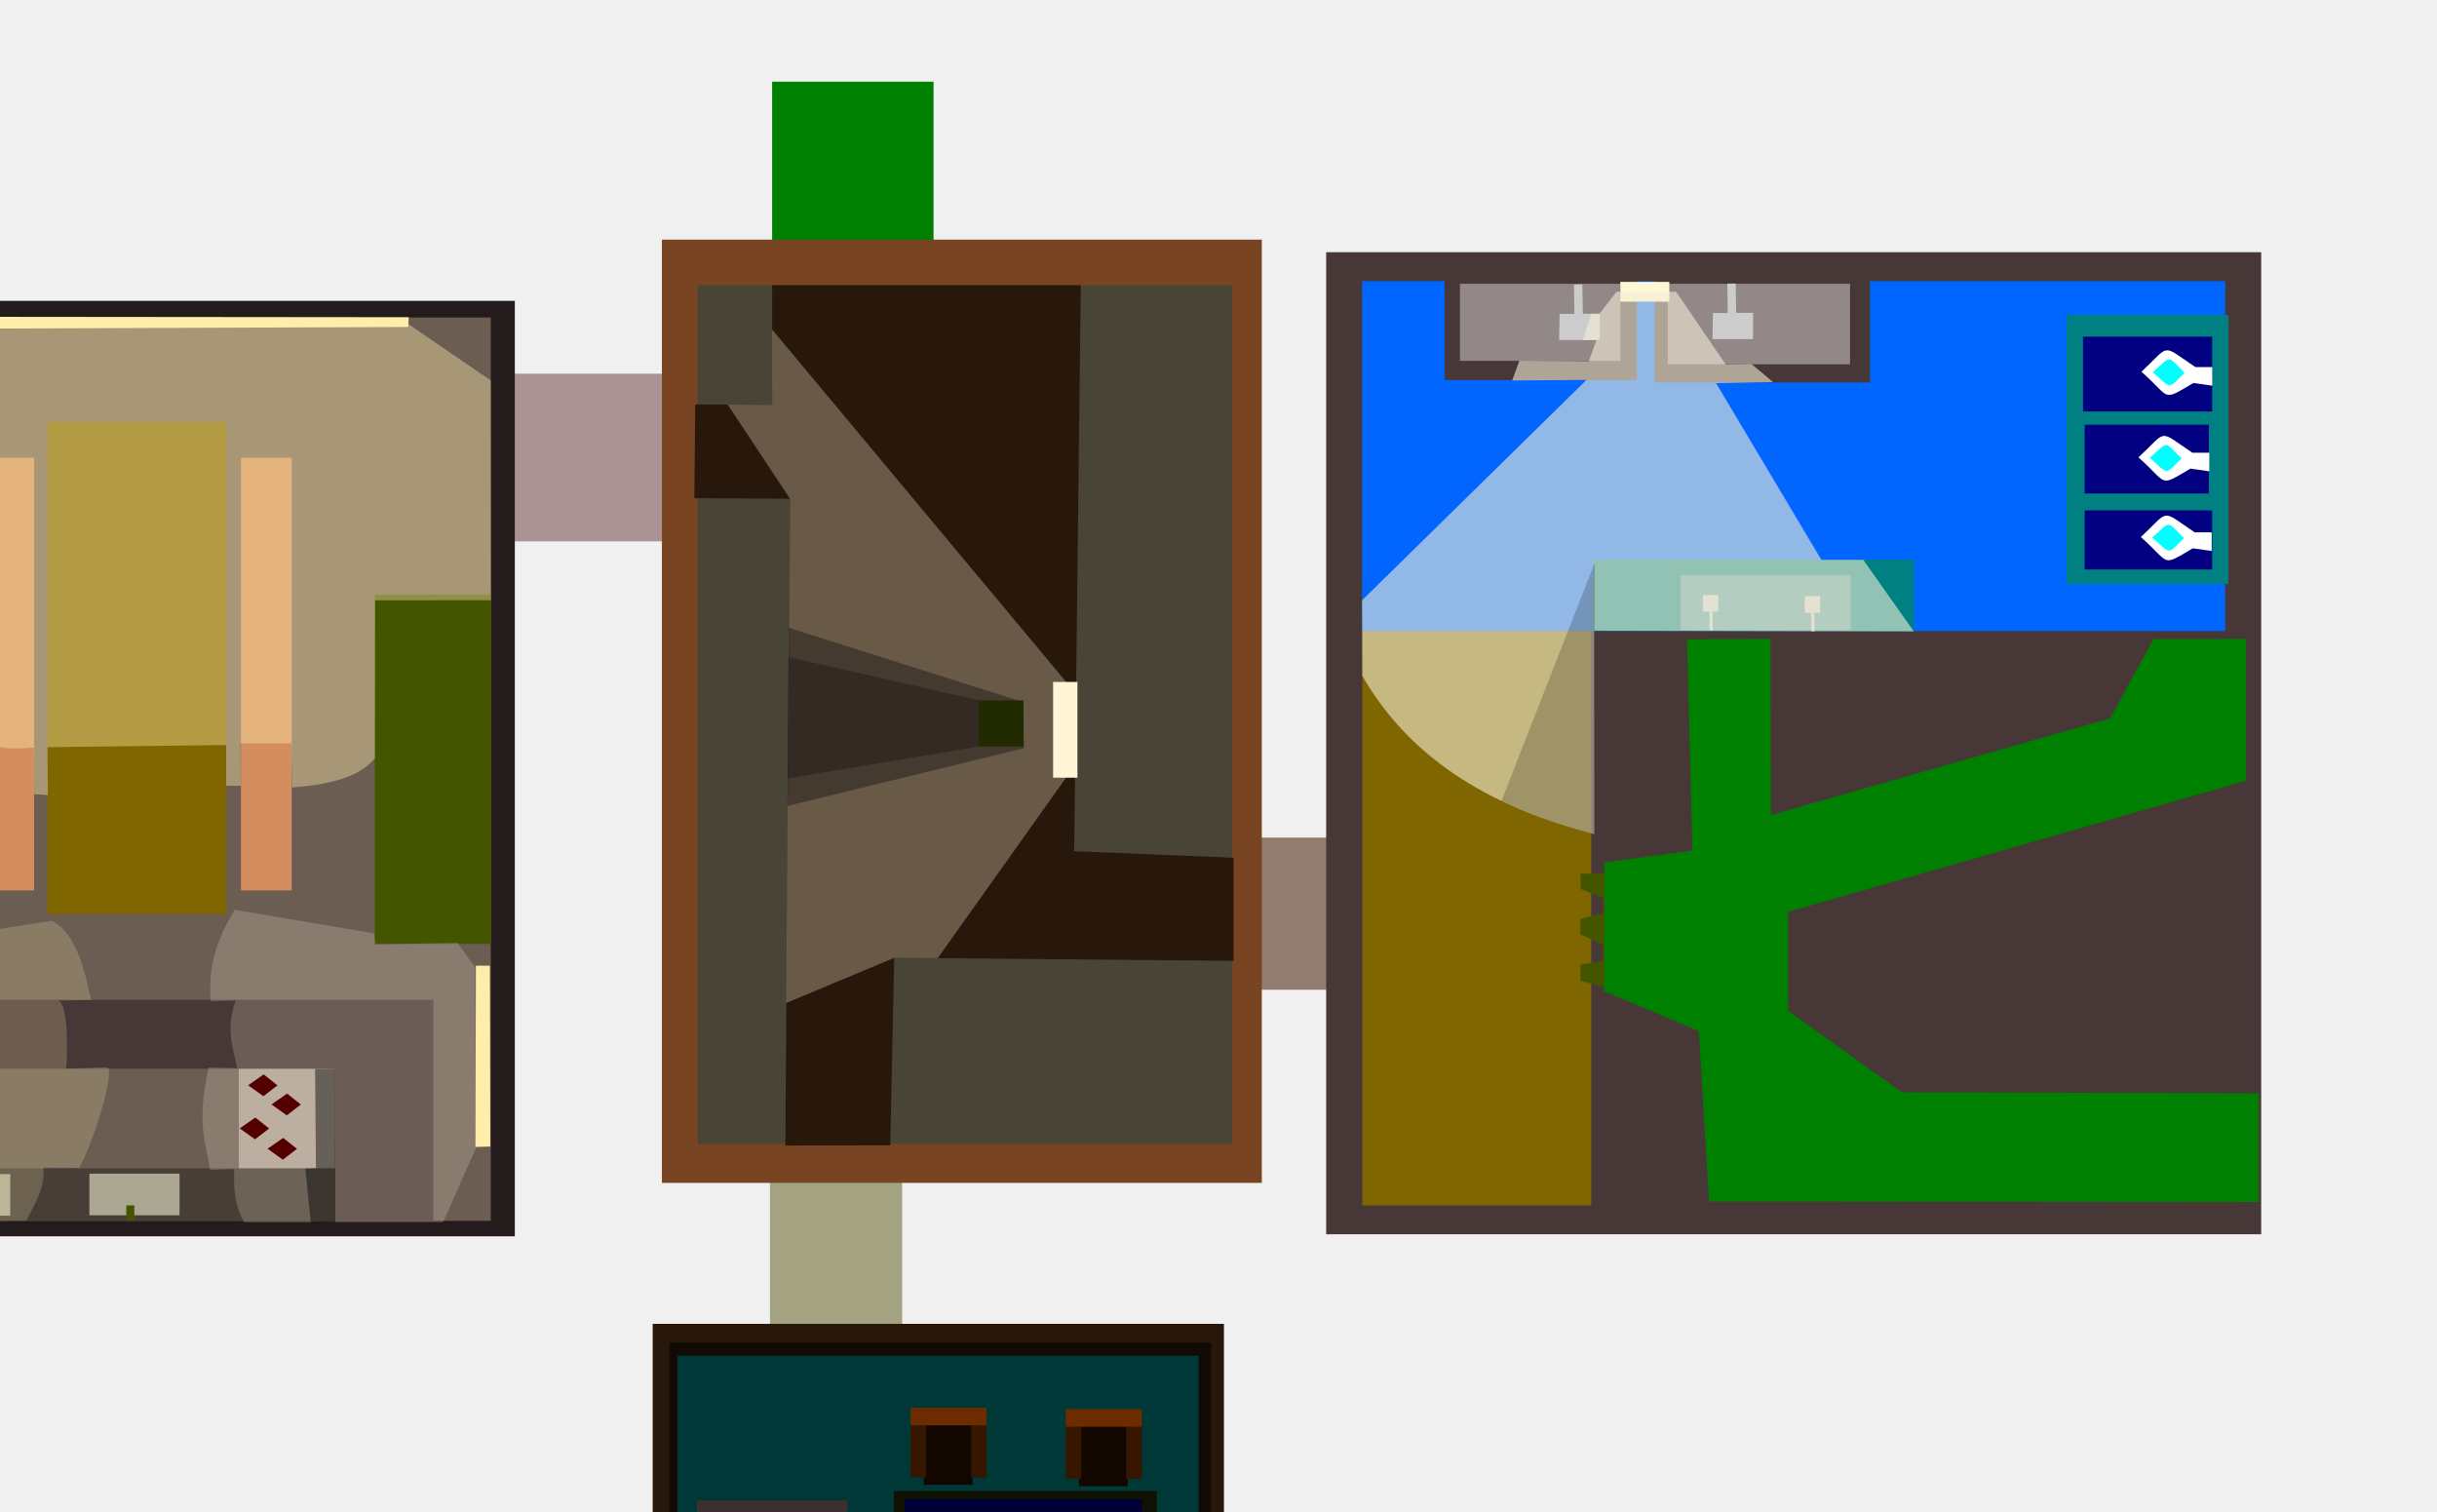
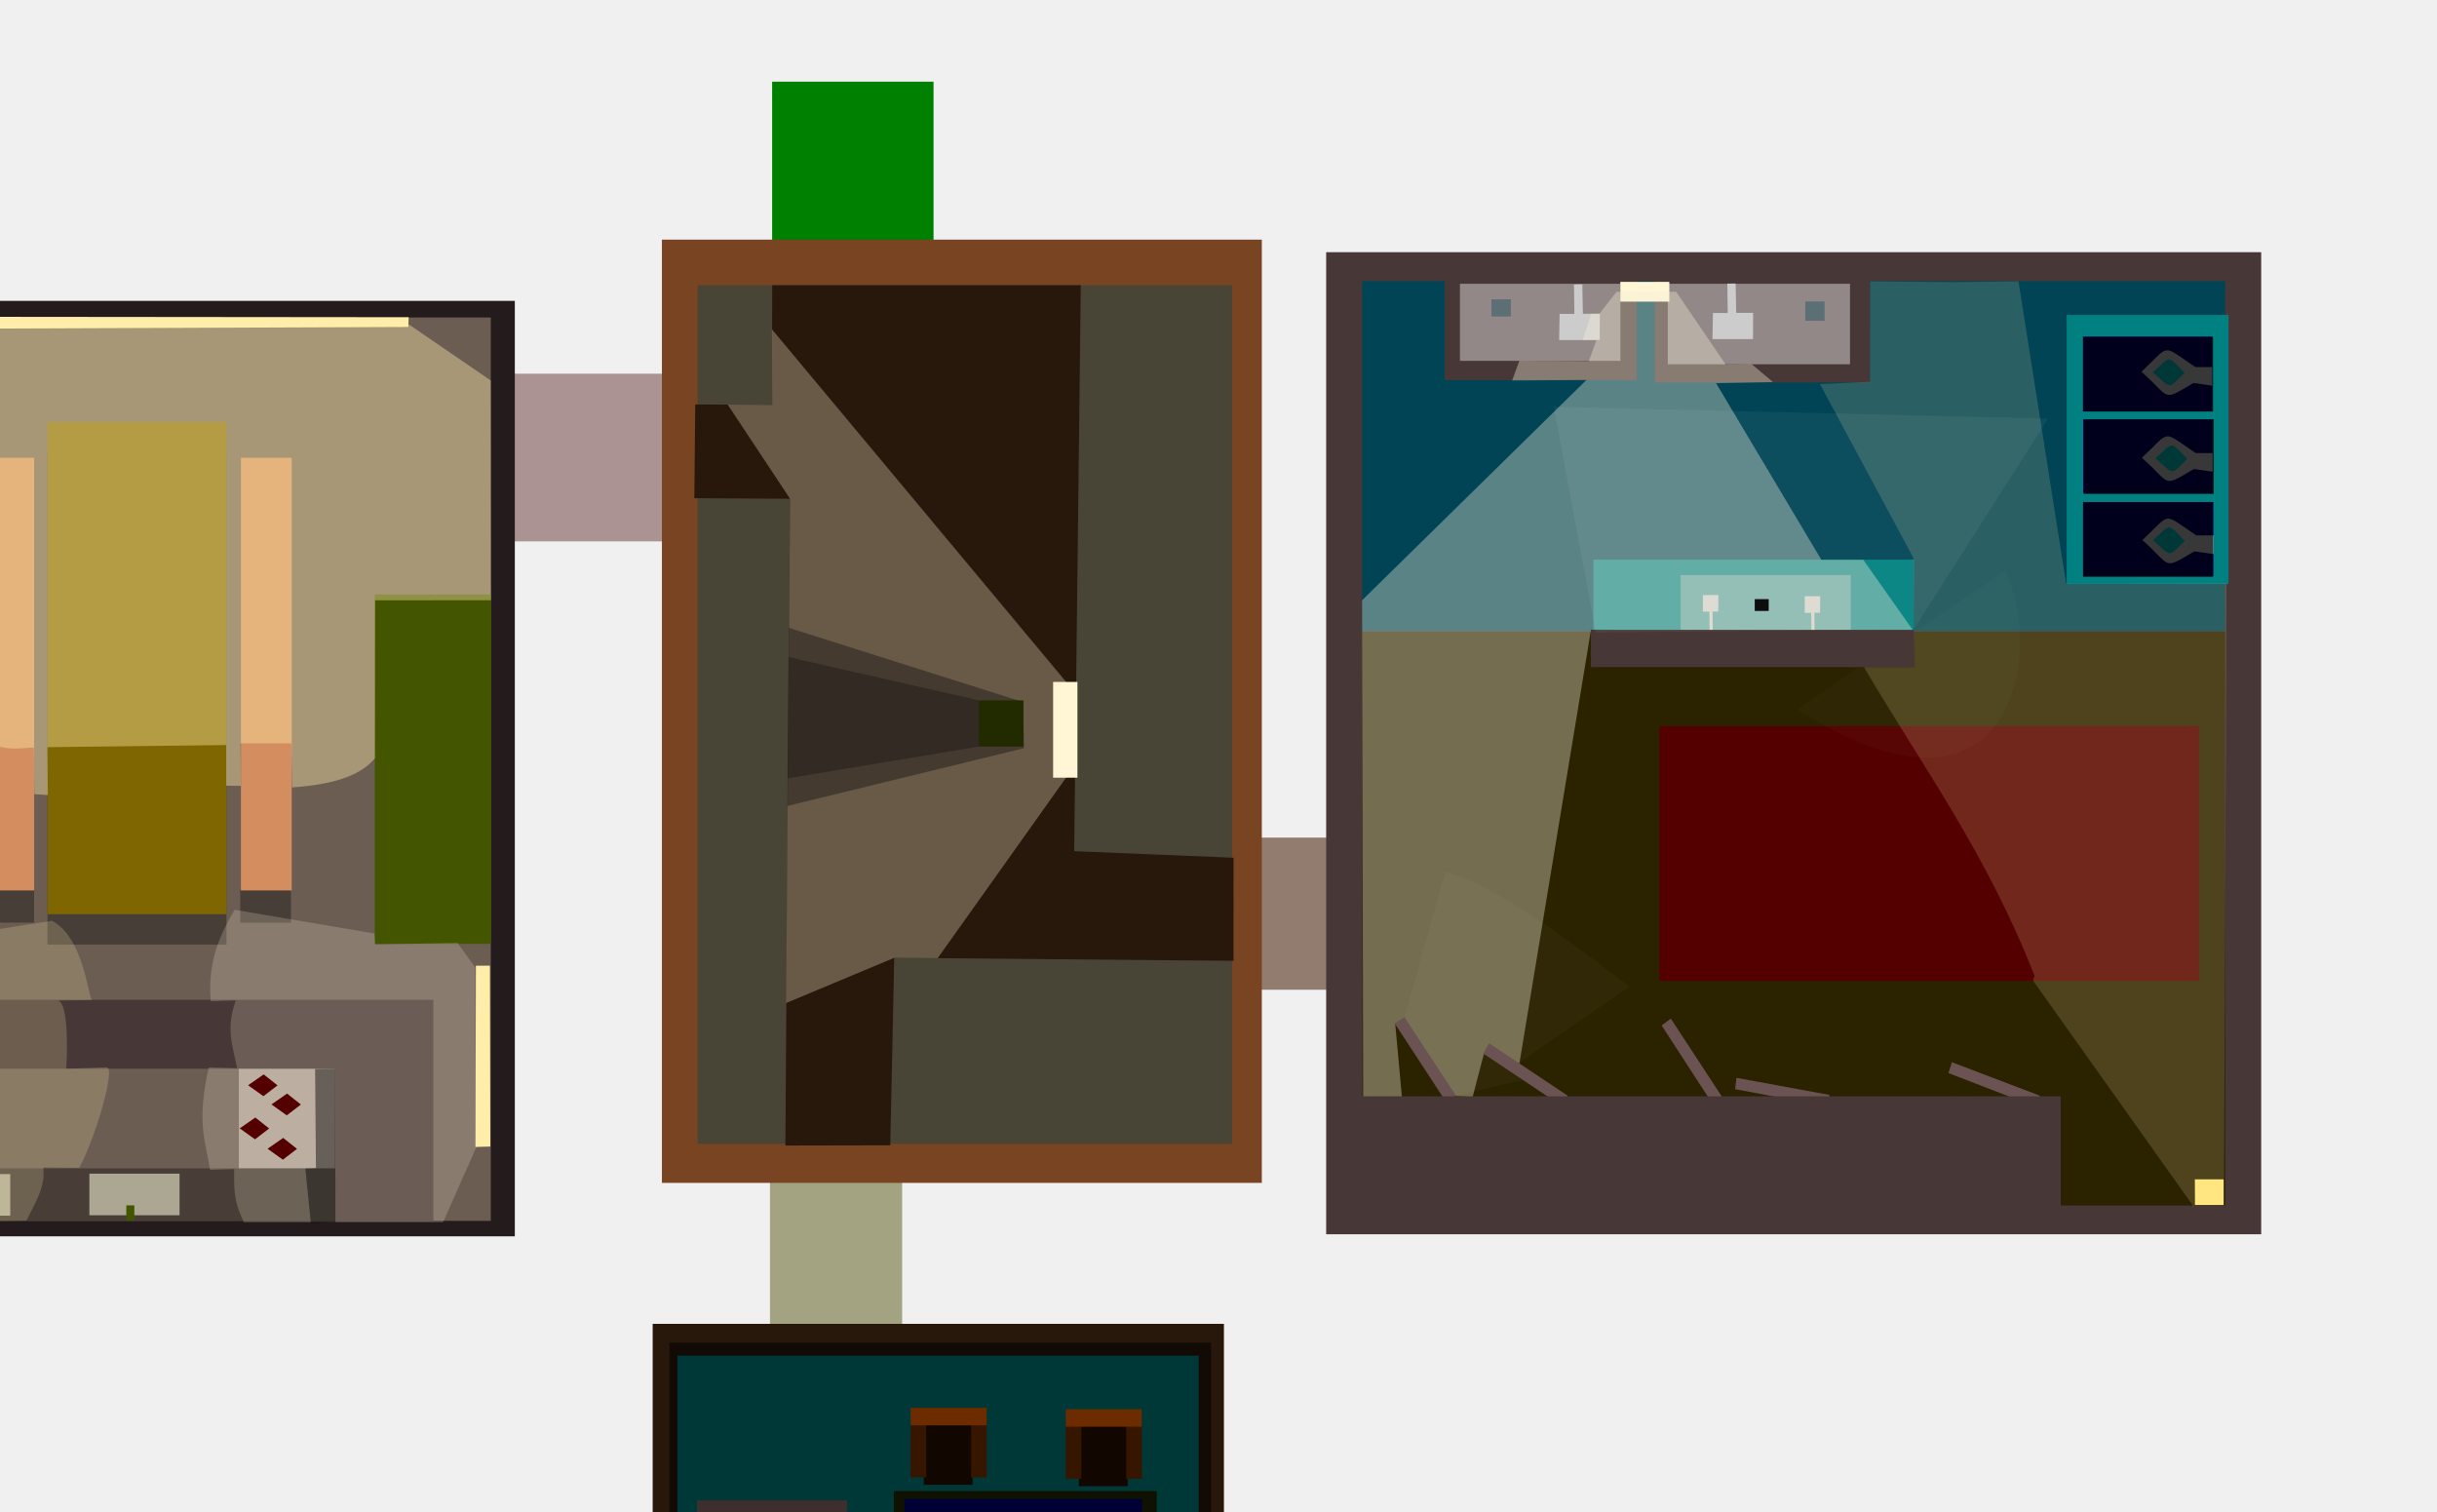
<svg xmlns="http://www.w3.org/2000/svg" id="svg2985" version="1.1" width="100%" height="100%">
  <defs id="defs3038">
    <linearGradient id="linearGradient3061">
      <stop style="stop-color:#483737;stop-opacity:1;" offset="0" id="stop3063" />
      <stop style="stop-color:#ffffff;stop-opacity:1;" offset="1" id="stop3065" />
    </linearGradient>
  </defs>
-   <path id="control room-entry" d="M 253.338,450.611 296.826,450.611 296.826,384.879 253.338,384.879 253.338,450.611" style="fill:#a3a281;stroke:none" />
-   <path style="fill:#28170b;fill-opacity:1;fill-rule:nonzero;stroke:none" d="M 214.748,435.555 402.701,435.555 402.701,522.509 214.748,522.509 214.748,435.555" id="control room-walls" />
-   <path style="fill:#ac9393;stroke:none" d="M 157.81,178.119 220.081,178.119 220.081,122.95 157.81,122.95 157.81,178.119" id="dinner room-entry" />
-   <path style="fill:#241c1c;fill-opacity:1;fill-rule:nonzero;stroke:none" d="M -57.844,98.987 169.39,98.987 169.39,406.755 -57.844,406.755 -57.844,98.987" id="dinner room-walls" />
-   <path id="hyggym-entry" d="M 408.148,325.626 445.787,325.626 445.787,275.58 408.148,275.58 408.148,325.626" style="fill:#917c6f;stroke:none" />
-   <path id="control room" d="M 222.877,515.714 394.415,515.714 394.415,446.01 222.877,446.01 222.877,515.714" style="fill:#008080;stroke:none" />
-   <path id="rect3006" d="M 258.812,222.414 408.008,222.414 408.008,85.004 258.812,85.004 258.812,222.414" style="fill:#57a32c;stroke:none">
-     <path id="rect3012" d="M235.345 161.489L246.781 161.489L246.781 133.282L235.345 133.282L235.345 161.489" style="fill:#cc0000;stroke:none" />
-   </path>
-   <path id="rect3008" d="M 233.331,384.904 396.422,384.904 396.422,227.055 233.331,227.055 233.331,384.904" style="fill:#a36b4f;stroke:none" />
-   <path id="rect3010" d="M 225.014,373.201 389.245,373.201 389.245,109.615 225.014,109.615 225.014,373.201" style="fill:#0d1fcc;stroke:none" />
-   <path id="elevator-shaft-2" d="M 254.05,80.766 307.156,80.766 307.156,26.878 254.05,26.878 254.05,80.766" style="fill:#008000;stroke:none" />
-   <path id="main hall 2-walls" d="M 217.79,389.175 415.172,389.175 415.172,78.84 217.79,78.84 217.79,389.175" style="fill:#784421;stroke:none" />
-   <path id="dinner room" d="M -51.251,104.462 161.479,104.462 161.479,401.671 -51.251,401.671 -51.251,104.462" style="fill:#6c5d53;fill-opacity:1;fill-rule:nonzero;stroke:none" />
-   <path style="fill:#483737;fill-opacity:1;fill-rule:nonzero;stroke:none" d="M 436.342,82.975 743.987,82.975 743.987,406.078 436.342,406.078 436.342,82.975" id="hyggym-walls" />
-   <path style="fill:#0066ff;fill-opacity:1;fill-rule:nonzero;stroke:none" d="M 448.174,92.501 732.154,92.501 732.154,207.612 448.174,207.612 448.174,92.501" id="hyggym-bathroom" />
-   <path style="fill:#222b00;fill-opacity:1;fill-rule:nonzero;stroke:none" d="M 294.102,490.565 380.607,490.565 380.607,502.735 294.102,502.735 294.102,490.565" id="control room-table" />
-   <path style="fill:#2b1100;fill-opacity:1;fill-rule:nonzero;stroke:none" d="M 303.952,465.449 319.992,465.449 319.992,488.506 303.952,488.506 303.952,465.449" id="control room-chair cushion 1" />
-   <path style="fill:#803300;fill-opacity:1;fill-rule:nonzero;stroke:none" d="M 299.584,468.119 304.739,468.119 304.739,486.052 299.584,486.052 299.584,468.119" id="control room-right arm 1" />
-   <path style="fill:#803300;fill-opacity:1;fill-rule:nonzero;stroke:none" d="M 319.521,468.157 324.676,468.157 324.676,486.091 319.521,486.091 319.521,468.157" id="control room-left arm 1" />
-   <path style="fill:#ff6600;fill-opacity:1;fill-rule:nonzero;stroke:none" d="M 299.617,463.183 324.648,463.183 324.648,468.947 299.617,468.947 299.617,463.183" id="control room-back support 1" />
-   <path style="fill:#2b1100;fill-opacity:1;fill-rule:nonzero;stroke:none" d="M 354.991,465.902 371.031,465.902 371.031,488.959 354.991,488.959 354.991,465.902" id="control room-chair cushion 2" />
-   <path style="fill:#803300;fill-opacity:1;fill-rule:nonzero;stroke:none" d="M 350.623,468.572 355.778,468.572 355.778,486.505 350.623,486.505 350.623,468.572" id="control room-right arm 2" />
-   <path style="fill:#803300;fill-opacity:1;fill-rule:nonzero;stroke:none" d="M 370.56,468.61 375.715,468.61 375.715,486.544 370.56,486.544 370.56,468.61" id="control room-left arm 2" />
-   <path style="fill:#ff6600;fill-opacity:1;fill-rule:nonzero;stroke:none" d="M 350.656,463.636 375.687,463.636 375.687,469.4 350.656,469.4 350.656,463.636" id="control room-back support 2" />
-   <path style="fill:#916f6f;fill-opacity:1;fill-rule:nonzero;stroke:none" d="M 229.331,493.604 278.75,493.604 278.75,511.267 229.331,511.267 229.331,493.604" id="control room-cabinet" />
-   <path style="fill:#483737;fill-opacity:1;fill-rule:nonzero;stroke:none" d="M 475.325,92.104 538.532,92.104 538.532,125.05 475.325,125.05 475.325,92.104" id="hyggym-crapper 1" />
-   <path style="fill:#483737;fill-opacity:1;fill-rule:nonzero;stroke:none" d="M 544.448,91.707 615.282,91.707 615.282,125.844 544.448,125.844 544.448,91.707" id="hyggym-crapper 2" />
-   <path style="fill:#008080;fill-opacity:1;fill-rule:nonzero;stroke:none" d="M 679.984,103.615 733.23,103.615 733.23,192.131 679.984,192.131 679.984,103.615" id="hyggym-showers" />
-   <path style="fill:#000080;fill-opacity:1;fill-rule:nonzero;stroke:none" d="M 685.362,110.76 727.852,110.76 727.852,135.37 685.362,135.37 685.362,110.76" id="hyggym-private3" />
-   <path style="fill:#000080;fill-opacity:1;fill-rule:nonzero;stroke:none" d="M 685.9,139.736 726.776,139.736 726.776,162.361 685.9,162.361 685.9,139.736" id="hyggym-private2" />
-   <path style="fill:#000080;fill-opacity:1;fill-rule:nonzero;stroke:none" d="M 685.9,167.918 727.852,167.918 727.852,187.368 685.9,187.368 685.9,167.918" id="hyggym-private1" />
-   <path style="fill:#483737;fill-opacity:1;fill-rule:nonzero;stroke:none" d="M -36.307,328.933 110.494,328.933 110.494,351.614 -36.307,351.614 -36.307,328.933" id="dinner room-stand 1" />
-   <path style="fill:#483737;fill-opacity:1;fill-rule:nonzero;stroke:none" d="M 110.054,328.933 142.579,328.933 142.579,401.671 110.054,401.671 110.054,328.933" id="dinner room-stand 2" />
-   <path style="fill:#ac9d93;fill-opacity:1;fill-rule:nonzero;stroke:none" d="M 78.591,351.662 110.236,351.662 110.236,384.511 78.591,384.511 78.591,351.662" id="dinner room-stove" />
-   <path style="fill:#483e37;fill-opacity:1;fill-rule:nonzero;stroke:none" d="M -51.138,384.398 110.167,384.398 110.167,401.605 -51.138,401.605 -51.138,384.398" id="dinner room-working area" />
-   <path style="fill:#aca793;fill-opacity:1;fill-rule:nonzero;stroke:none" d="M -26.297,386.276 3.37,386.276 3.37,399.964 -26.297,399.964 -26.297,386.276" id="dinner room-sink 1" />
-   <path style="fill:#806600;fill-opacity:1;fill-rule:nonzero;stroke:none" d="M 15.622,138.875 74.518,138.875 74.518,300.776 15.622,300.776 15.622,138.875" id="dinner room-table" />
-   <path style="fill:#445500;fill-opacity:1;fill-rule:nonzero;stroke:none" d="M 123.306,195.58 161.544,195.58 161.544,310.553 123.306,310.553 123.306,195.58" id="dinner room-cabinet" />
-   <path style="fill:#502d16;fill-opacity:1;fill-rule:nonzero;stroke:none" d="M -50.437,113.065 -24.066,113.065 -24.066,309.38 -50.437,309.38 -50.437,113.065" id="dinner room-storage" />
-   <path style="fill:#d38d5f;fill-opacity:1;fill-rule:nonzero;stroke:none" d="M -5.475,150.607 11.227,150.607 11.227,292.955 -5.475,292.955 -5.475,150.607" id="dinner room-bench1" />
-   <path style="fill:#d38d5f;fill-opacity:1;fill-rule:nonzero;stroke:none" d="M 79.277,150.607 95.979,150.607 95.979,292.955 79.277,292.955 79.277,150.607" id="dinner room-bench 2" />
-   <path style="fill:#806600;fill-opacity:1;fill-rule:nonzero;stroke:none" d="M 448.25,207.674 523.548,207.674 523.548,396.614 448.25,396.614 448.25,207.674" id="hyggym" />
-   <path style="fill:#484537;fill-opacity:1;fill-rule:nonzero;stroke:none" d="M 229.54,93.863 405.407,93.863 405.407,376.314 229.54,376.314 229.54,93.863" id="main hall 2" />
-   <path style="fill:#008080;fill-opacity:1;fill-rule:nonzero;stroke:none" d="M 524.279,184.134 629.696,184.134 629.696,207.612 524.279,207.612 524.279,184.134" id="hyggym-sauna" />
-   <path style="fill:#445500;fill-opacity:1;fill-rule:nonzero;stroke:none" d="M -14.147,396.714 -11.505,396.714 -11.505,401.691 -14.147,401.691 -14.147,396.714" id="dinner room-tap 1" />
-   <path style="fill:#aca793;fill-opacity:1;fill-rule:nonzero;stroke:none" d="M 29.408,386.138 59.076,386.138 59.076,399.825 29.408,399.825 29.408,386.138" id="dinner room-sink 2" />
-   <path style="fill:#445500;fill-opacity:1;fill-rule:nonzero;stroke:none" d="M 41.559,396.576 44.2,396.576 44.2,401.553 41.559,401.553 41.559,396.576" id="dinner room-tap 2" />
-   <path style="fill:#000080;fill-opacity:1;fill-rule:nonzero;stroke:none" d="M 297.585,493.151 375.764,493.151 375.764,499.944 297.585,499.944 297.585,493.151" id="control room-table computer" />
-   <g id="flowRoot4262" style="font-size:40px;font-style:normal;font-weight:normal;line-height:125%;letter-spacing:0px;word-spacing:0px;fill:#000000;fill-opacity:1;stroke:none;font-family:Sans" />
-   <path style="opacity:0.404;fill:#00ffff;fill-opacity:1;fill-rule:nonzero;stroke:none" d="M 227.023,512.787 392.561,512.787 392.561,524.217 227.023,524.217 z" id="control room-window" />
-   <path id="hyggym-toilete1" d="M 727.895,120.758 722.321,120.758 C 710.842,113.099 714.33,113.247 704.586,122.3 714.525,131.066 711.014,132.258 721.702,126.005 L 727.895,126.889 727.895,120.758" style="fill:#ffffff;stroke:none" />
-   <path id="hyggym-toilete-water1" d="M 708.319,122.464 C 714.694,127.996 713.034,128.283 718.78,122.661 712.854,116.594 714.389,117.13 708.319,122.464 z" style="fill:#00ffff;stroke:none" />
-   <path style="fill:#ffffff;stroke:none" d="M 726.91,148.939 721.336,148.939 C 709.857,141.28 713.345,141.428 703.601,150.481 713.54,159.247 710.028,160.439 720.717,154.186 L 726.91,155.07 726.91,148.939" id="hyggym-toilete2" />
-   <path style="fill:#00ffff;stroke:none" d="M 707.333,150.645 C 713.709,156.177 712.049,156.464 717.794,150.842 711.869,144.774 713.404,145.311 707.333,150.645 z" id="hyggym-toilete-water2" />
-   <path id="hyggym-toilete3" d="M 727.698,175.149 722.124,175.149 C 710.645,167.49 714.133,167.638 704.389,176.691 714.328,185.457 710.817,186.649 721.505,180.396 L 727.698,181.28 727.698,175.149" style="fill:#ffffff;stroke:none" />
-   <path id="hyggym-toilete-water3" d="M 708.122,176.855 C 714.497,182.387 712.837,182.674 718.583,177.052 712.657,170.985 714.192,171.521 708.122,176.855 z" style="fill:#00ffff;stroke:none" />
-   <path style="opacity:0.404;fill:#ffffff;fill-opacity:1;fill-rule:nonzero;stroke:none" d="M 480.356,93.364 533.149,93.364 533.149,118.725 480.356,118.725 z" id="hyggym-box2" />
-   <path style="opacity:0.404;fill:#ffffff;fill-opacity:1;fill-rule:nonzero;stroke:none" d="M 548.756,93.364 608.702,93.364 608.702,119.84 548.756,119.84 z" id="hyggym-box1" />
-   <path id="hyggym-shower1" d="M 517.882,93.611 518.015,103.281 513.145,103.264 512.998,111.873 526.342,111.856 526.376,103.234 520.802,103.234 520.622,93.578 517.882,93.611" style="fill:#cccccc;stroke:none" />
-   <path style="fill:#cccccc;stroke:none" d="M 568.332,93.316 568.464,102.986 563.594,102.969 563.448,111.578 576.792,111.561 576.825,102.938 571.251,102.938 571.071,93.282 568.332,93.316" id="hyggym-shower2" />
-   <path style="opacity:0.404;fill:#cccccc;fill-opacity:1;fill-rule:nonzero;stroke:none" d="M 552.976,189.2 608.943,189.2 608.943,207.33 552.976,207.33 z" id="hyggym-sink" />
-   <path id="hyggym-tap2" d="M 563.533,207.332 563.483,201.203 565.34,201.214 565.395,195.758 560.308,195.769 560.295,201.233 562.42,201.233 562.489,207.353 563.533,207.332" style="fill:#cccccc;stroke:none" />
-   <path style="fill:#cccccc;stroke:none" d="M 597.035,207.726 596.984,201.597 598.841,201.608 598.897,196.152 593.809,196.163 593.796,201.628 595.922,201.628 595.99,207.747 597.035,207.726" id="hyggym-tap1" />
-   <path style="fill:#28170b;stroke:none" d="M 228.752,133.069 254.015,133.204 254.072,93.819 355.603,93.819 353.436,280.049 405.88,282.203 405.864,316.113 294.224,315.127 292.916,376.809 258.405,376.881 259.9,164.096 228.457,163.908 228.752,133.069 228.752,133.069" id="main hall 2 pathways" />
-   <path id="dinner room lamp" d="M -9.476,104.233 -10.033,108.135 134.332,107.577 134.472,104.372 z" style="fill:#ffeeaa;fill-opacity:1;stroke:none" />
-   <path id="path3998" d="M -51.42,317.715 -46.821,317.715 -46.682,377.217 -51.559,377.357 z" style="fill:#ffeeaa;fill-opacity:1;stroke:none" />
-   <path id="dinner room glare" d="M -10.033,107.905 -24.003,121.178 -24.064,244.959 C -21.896,252.585 -15.165,257.929 -5.574,261.844 L -5.644,244.077 C 3.708,247.328 5.953,246.051 11.148,245.958 L 11.287,261.286 15.746,261.565 15.623,245.827 74.414,245.122 74.414,258.499 79.233,258.549 79.15,244.565 95.872,244.565 96.103,259.057 C 111.95,257.979 119.343,254.26 123.35,249.483 L 123.415,197.513 161.546,197.48 161.478,125.184 133.775,106.233 z" style="opacity:0.399;fill:#ffeeaa;fill-opacity:1;stroke:none" />
-   <path style="fill:#ffeeaa;fill-opacity:1;stroke:none" d="M -51.42,317.715 -46.821,317.715 -46.682,377.217 -51.559,377.357 z" id="dinner room lamp 2" />
-   <path id="dinner room 3" d="M 156.58,317.715 161.179,317.715 161.318,377.217 156.441,377.357 z" style="fill:#ffeeaa;fill-opacity:1;stroke:none" />
-   <path id="dinner room glare 2" d="M -47.329,317.158 -37.575,309.354 -21.968,309.076 17.05,302.944 C 27.658,308.193 29.091,329.029 30.304,329.008 L 18.832,329.201 C 23.133,329.129 21.941,351.61 21.726,351.617 L 35.101,351.162 C 38.144,351.058 31.649,373.825 26.078,384.245 L 14.241,384.108 C 15.033,390.682 11.385,395.988 8.705,401.569 L -37.575,402.161 -48.166,377.635 -47.329,317.158" style="opacity:0.206;fill:#ffeeaa;fill-opacity:1;stroke:none" />
-   <path style="opacity:0.739;fill:#000000;stroke:none" d="M -17.835,399.965 -12.637,386.269 -26.309,386.282 -26.297,400.01 z" id="dinner room shadow" />
-   <path style="opacity:0.197;fill:#fff6d5;stroke:none" d="M 156.349,318.273 150.497,310.19 123.463,310.748 123.184,307.125 77.199,299.321 C 72.418,307.467 68.255,316.155 69.331,329.426 L 77.584,329.138 C 74.15,338.56 76.638,344.134 78.001,351.444 L 68.689,351.169 C 64.526,369.411 67.698,375.735 69.12,384.902 L 77.067,384.62 C 76.845,393.314 77.521,396.318 80.265,402.161 L 145.759,402.161 156.628,377.635 z" id="dinner room glare 3" />
-   <path style="opacity:0.45;fill:#000000;stroke:none" d="M 103.676,351.716 103.954,384.324 100.47,384.463 102.282,402.439 110.364,402.161 110.295,351.647 z" id="path4188" />
-   <path style="fill:#550000;stroke:none" d="M 86.768,353.486 81.632,357.057 86.665,360.65 91.313,357.093 z" id="path4190" />
-   <path id="path4192" d="M 94.454,359.792 89.318,363.363 94.35,366.956 98.998,363.399 z" style="fill:#550000;stroke:none" />
-   <path style="fill:#550000;stroke:none" d="M 84.009,367.675 78.873,371.246 83.906,374.839 88.554,371.282 z" id="path4194" />
-   <path id="path4196" d="M 93.173,374.375 88.037,377.946 93.069,381.539 97.717,377.982 z" style="fill:#550000;stroke:none" />
-   <path style="fill:#fff6d5;fill-opacity:1;fill-rule:nonzero;stroke:none" d="M 346.5,224.362 354.5,224.362 354.5,255.862 346.5,255.862 z" id="main hall 2-lamp" />
-   <path style="opacity:0.303;fill:#fff6d5;stroke:none" d="M 350.906,255.652 308.523,315.239 294.26,315.113 258.688,329.987 259.942,164.097 239.434,133.122 254.058,133.216 254,108.362 350.818,224.399 z" id="main hall 2 - glare" />
-   <path style="opacity:0.353;fill:#000000;stroke:none" d="M 336.583,230.957 259.557,206.562 259.073,265.158 336.936,246.16 z" id="main hall 2 box soft shadow" />
-   <path style="fill:#222b00;fill-opacity:1;fill-rule:nonzero;stroke:none" d="M 322.087,230.427 336.76,230.427 336.76,245.63 322.087,245.63 z" id="main hall 2 box" />
-   <path style="opacity:0.257;fill:#000000;stroke:none" d="M 322.128,230.426 259.426,216.17 259.099,256.085 322.131,245.63 z" id="main hall 2 box hard shadow" />
-   <rect style="opacity:0.573;fill:#000000;fill-opacity:1;fill-rule:nonzero;stroke:none" id="control room shadow" width="178.191" height="77.075" x="220.264" y="441.775" />
-   <path style="fill:#008000;stroke:none" d="M 555.079,210.362 556.847,279.848 527.891,283.762 527.684,326.06 558.968,339.245 562.327,395.283 743.169,395.46 743.169,359.69 625.789,359.398 588.313,332.527 588.313,300.001 738.927,256.867 738.927,210.198 708.521,210.28 694.265,236.361 582.656,268.181 582.531,210.151 z" id="hyggym plumbing" />
-   <path style="fill:#445500;stroke:none" d="M 527.979,287.525 520.041,287.4 520.104,292.525 527.655,295.539 527.633,300.355 519.979,302.275 519.979,307.4 527.522,310.958 527.479,316.15 519.979,317.368 520.01,322.712 527.854,324.775 z" id="hyggym prop pipe" />
-   <rect style="fill:#fff6d5;fill-opacity:1;fill-rule:nonzero;stroke:none" id="hyggym-lamp" width="16.125" height="6.5" x="533.125" y="92.737" />
-   <path style="opacity:0.601;fill:#f4eed7;stroke:none" d="M 551.5,96 531.855,96 526.3,103.185 523.575,103.23 520.72,111.929 525.273,111.887 522.767,118.821 499.905,118.696 497.53,125.174 521.969,125.012 448.166,197.48 448.238,222.351 C 464.803,251.253 492.946,266.219 524.55,274.441 L 524.55,207.495 629.679,207.723 613.062,184.181 599.273,184.181 564.625,126.052 583.363,125.699 576.358,119.821 567.785,119.909 z" id="hyggym-glare" />
-   <path style="opacity:0.197;fill:#000000;stroke:none" d="M 524.735,185.069 494.016,263.538 C 503.912,268.013 514.022,271.872 524.583,274.437 z" id="hyggym-shadow" />
+   <path id="control room-entry" d="M 253.338,450.611 L 296.826,450.611 L 296.826,384.879 L 253.338,384.879 L 253.338,450.611" style="fill:#a3a281;stroke:none" />
+   <path style="fill:#28170b;fill-opacity:1;fill-rule:nonzero;stroke:none" d="M 214.748,435.555 L 402.701,435.555 L 402.701,522.509 L 214.748,522.509 L 214.748,435.555" id="control room-walls" />
+   <path style="fill:#ac9393;stroke:none" d="M 157.81,178.119 L 220.081,178.119 L 220.081,122.95 L 157.81,122.95 L 157.81,178.119" id="dinner room-entry" />
+   <path style="fill:#241c1c;fill-opacity:1;fill-rule:nonzero;stroke:none" d="M -57.844,98.987 L 169.39,98.987 L 169.39,406.755 L -57.844,406.755 L -57.844,98.987" id="dinner room-walls" />
+   <path id="hyggym-entry" d="M 408.148,325.626 L 445.787,325.626 L 445.787,275.58 L 408.148,275.58 L 408.148,325.626" style="fill:#917c6f;stroke:none" />
+   <path id="control room floor" d="M 222.877,515.714 L 394.415,515.714 L 394.415,446.01 L 222.877,446.01 L 222.877,515.714" style="fill:#008080;stroke:none" />
+   <path id="elevator-shaft-2" d="M 254.05,80.766 L 307.156,80.766 L 307.156,26.878 L 254.05,26.878 L 254.05,80.766" style="fill:#008000;stroke:none" />
+   <path id="main hall 2-walls" d="M 217.79,389.175 L 415.172,389.175 L 415.172,78.84 L 217.79,78.84 L 217.79,389.175" style="fill:#784421;stroke:none" />
+   <path id="dinner room-floor" d="M -51.251,104.462 L 161.479,104.462 L 161.479,401.671 L -51.251,401.671 L -51.251,104.462" style="fill:#6c5d53;fill-opacity:1;fill-rule:nonzero;stroke:none" />
+   <path id="dinner room table shadow" d="M 15.622,148.875 L 74.518,148.875 L 74.518,310.776 L 15.622,310.776 L 15.622,148.875" style="opacity:0.332;fill:#000000;fill-opacity:1;fill-rule:nonzero;stroke:none" />
+   <path style="fill:#483737;fill-opacity:1;fill-rule:nonzero;stroke:none" d="M 436.342,82.975 L 743.987,82.975 L 743.987,406.078 L 436.342,406.078 L 436.342,82.975" id="hyggym-walls" />
+   <path id="hyggym-floor-2" d="M 448.25,207.674 L 732.144,207.674 L 732.144,396.614 L 448.25,396.614 L 448.25,207.674" style="fill:#2b2200;fill-opacity:1;fill-rule:nonzero;stroke:none" />
+   <path style="fill:#004455;fill-opacity:1;fill-rule:nonzero;stroke:none" d="M 448.174,92.501 L 732.154,92.501 L 732.154,207.612 L 448.174,207.612 L 448.174,92.501" id="hyggym-bathroom" />
+   <path style="fill:#222b00;fill-opacity:1;fill-rule:nonzero;stroke:none" d="M 294.102,490.565 L 380.607,490.565 L 380.607,502.735 L 294.102,502.735 L 294.102,490.565" id="control room-table" />
+   <path style="fill:#2b1100;fill-opacity:1;fill-rule:nonzero;stroke:none" d="M 303.952,465.449 L 319.992,465.449 L 319.992,488.506 L 303.952,488.506 L 303.952,465.449" id="control room-chair cushion 1" />
+   <path style="fill:#803300;fill-opacity:1;fill-rule:nonzero;stroke:none" d="M 299.584,468.119 L 304.739,468.119 L 304.739,486.052 L 299.584,486.052 L 299.584,468.119" id="control room-right arm 1" />
+   <path style="fill:#803300;fill-opacity:1;fill-rule:nonzero;stroke:none" d="M 319.521,468.157 L 324.676,468.157 L 324.676,486.091 L 319.521,486.091 L 319.521,468.157" id="control room-left arm 1" />
+   <path style="fill:#ff6600;fill-opacity:1;fill-rule:nonzero;stroke:none" d="M 299.617,463.183 L 324.648,463.183 L 324.648,468.947 L 299.617,468.947 L 299.617,463.183" id="control room-back support 1" />
+   <path style="fill:#2b1100;fill-opacity:1;fill-rule:nonzero;stroke:none" d="M 354.991,465.902 L 371.031,465.902 L 371.031,488.959 L 354.991,488.959 L 354.991,465.902" id="control room-chair cushion 2" />
+   <path style="fill:#803300;fill-opacity:1;fill-rule:nonzero;stroke:none" d="M 350.623,468.572 L 355.778,468.572 L 355.778,486.505 L 350.623,486.505 L 350.623,468.572" id="control room-right arm 2" />
+   <path style="fill:#803300;fill-opacity:1;fill-rule:nonzero;stroke:none" d="M 370.56,468.61 L 375.715,468.61 L 375.715,486.544 L 370.56,486.544 L 370.56,468.61" id="control room-left arm 2" />
+   <path style="fill:#ff6600;fill-opacity:1;fill-rule:nonzero;stroke:none" d="M 350.656,463.636 L 375.687,463.636 L 375.687,469.4 L 350.656,469.4 L 350.656,463.636" id="control room-back support 2" />
+   <path style="fill:#916f6f;fill-opacity:1;fill-rule:nonzero;stroke:none" d="M 229.331,493.604 L 278.75,493.604 L 278.75,511.267 L 229.331,511.267 L 229.331,493.604" id="control room" />
+   <path style="fill:#483737;fill-opacity:1;fill-rule:nonzero;stroke:none" d="M 475.325,92.104 L 538.532,92.104 L 538.532,125.05 L 475.325,125.05 L 475.325,92.104" id="hyggym-crapper 1" />
+   <path style="fill:#483737;fill-opacity:1;fill-rule:nonzero;stroke:none" d="M 544.448,91.707 L 615.282,91.707 L 615.282,125.844 L 544.448,125.844 L 544.448,91.707" id="hyggym-crapper 2" />
+   <path style="fill:#008080;fill-opacity:1;fill-rule:nonzero;stroke:none" d="M 679.984,103.615 L 733.23,103.615 L 733.23,192.131 L 679.984,192.131 L 679.984,103.615" id="hyggym-showers" />
+   <path style="fill:#000080;fill-opacity:1;fill-rule:nonzero;stroke:none" d="M 685.362,110.76 L 727.852,110.76 L 727.852,135.37 L 685.362,135.37 L 685.362,110.76" id="hyggym-private3" />
+   <path style="fill:#000080;fill-opacity:1;fill-rule:nonzero;stroke:none" d="M 685.4,137.986 L 728.026,137.986 L 728.026,162.236 L 685.4,162.236 L 685.4,137.986" id="hyggym-private2" />
+   <path style="fill:#000080;fill-opacity:1;fill-rule:nonzero;stroke:none" d="M 685.4,165.168 L 728.227,165.168 L 728.227,189.493 L 685.4,189.493 L 685.4,165.168" id="hyggym-private1" />
+   <path style="fill:#483737;fill-opacity:1;fill-rule:nonzero;stroke:none" d="M -36.307,328.933 L 110.494,328.933 L 110.494,351.614 L -36.307,351.614 L -36.307,328.933" id="dinner room-stand 1" />
+   <path style="fill:#483737;fill-opacity:1;fill-rule:nonzero;stroke:none" d="M 110.054,328.933 L 142.579,328.933 L 142.579,401.671 L 110.054,401.671 L 110.054,328.933" id="dinner room-stand 2" />
+   <path style="fill:#ac9d93;fill-opacity:1;fill-rule:nonzero;stroke:none" d="M 78.591,351.662 L 110.236,351.662 L 110.236,384.511 L 78.591,384.511 L 78.591,351.662" id="dinner room-stove" />
+   <path style="fill:#483e37;fill-opacity:1;fill-rule:nonzero;stroke:none" d="M -51.138,384.398 L 110.167,384.398 L 110.167,401.605 L -51.138,401.605 L -51.138,384.398" id="dinner room-working area" />
+   <path style="fill:#aca793;fill-opacity:1;fill-rule:nonzero;stroke:none" d="M -26.297,386.276 L 3.37,386.276 L 3.37,399.964 L -26.297,399.964 L -26.297,386.276" id="dinner room-sink 1" />
+   <path style="fill:#806600;fill-opacity:1;fill-rule:nonzero;stroke:none" d="M 15.622,138.875 L 74.518,138.875 L 74.518,300.776 L 15.622,300.776 L 15.622,138.875" id="dinner room-table" />
+   <path style="fill:#445500;fill-opacity:1;fill-rule:nonzero;stroke:none" d="M 123.306,195.58 L 161.544,195.58 L 161.544,310.553 L 123.306,310.553 L 123.306,195.58" id="dinner room-cabinet" />
+   <path style="fill:#502d16;fill-opacity:1;fill-rule:nonzero;stroke:none" d="M -50.437,113.065 L -24.066,113.065 L -24.066,309.38 L -50.437,309.38 L -50.437,113.065" id="dinner room-storage" />
+   <path id="dinner room bench shadow 1" d="M -5.475,161.214 L 11.227,161.214 L 11.227,303.561 L -5.475,303.561 L -5.475,161.214" style="opacity:0.33;fill:#000000;fill-opacity:1;fill-rule:nonzero;stroke:none" />
+   <path style="fill:#d38d5f;fill-opacity:1;fill-rule:nonzero;stroke:none" d="M -5.475,150.607 L 11.227,150.607 L 11.227,292.955 L -5.475,292.955 L -5.475,150.607" id="dinner room-bench1" />
+   <path id="dinner room" d="M 79.044,292.736 L 95.746,292.736 L 95.746,303.561 L 79.044,303.561 L 79.044,292.736" style="opacity:0.33;fill:#000000;fill-opacity:1;fill-rule:nonzero;stroke:none" />
+   <path style="fill:#d38d5f;fill-opacity:1;fill-rule:nonzero;stroke:none" d="M 79.277,150.607 L 95.979,150.607 L 95.979,292.955 L 79.277,292.955 L 79.277,150.607" id="dinner room bench shadow 2" />
+   <path style="fill:#484537;fill-opacity:1;fill-rule:nonzero;stroke:none" d="M 229.54,93.863 L 405.407,93.863 L 405.407,376.314 L 229.54,376.314 L 229.54,93.863" id="main hall 2" />
+   <path style="fill:#008080;fill-opacity:1;fill-rule:nonzero;stroke:none" d="M 524.279,184.134 L 629.696,184.134 L 629.696,207.612 L 524.279,207.612 L 524.279,184.134" id="hyggym-sauna" />
+   <path style="fill:#445500;fill-opacity:1;fill-rule:nonzero;stroke:none" d="M -14.147,396.714 L -11.505,396.714 L -11.505,401.691 L -14.147,401.691 L -14.147,396.714" id="dinner room-tap 1" />
+   <path style="fill:#aca793;fill-opacity:1;fill-rule:nonzero;stroke:none" d="M 29.408,386.138 L 59.076,386.138 L 59.076,399.825 L 29.408,399.825 L 29.408,386.138" id="dinner room-sink 2" />
+   <path style="fill:#445500;fill-opacity:1;fill-rule:nonzero;stroke:none" d="M 41.559,396.576 L 44.2,396.576 L 44.2,401.553 L 41.559,401.553 L 41.559,396.576" id="dinner room-tap 2" />
+   <path style="fill:#000080;fill-opacity:1;fill-rule:nonzero;stroke:none" d="M 297.585,493.151 L 375.764,493.151 L 375.764,499.944 L 297.585,499.944 L 297.585,493.151" id="control room-table computer" />
+   <path style="opacity:0.404;fill:#00ffff;fill-opacity:1;fill-rule:nonzero;stroke:none" d="M 227.023,512.787 L 392.561,512.787 L 392.561,524.217 L 227.023,524.217 z" id="control room-window" />
+   <path id="hyggym-toilete1" d="M 727.895,120.758 L 722.321,120.758 C 710.842,113.099 714.33,113.247 704.586,122.3 C 714.525,131.066 711.014,132.258 721.702,126.005 L 727.895,126.889 L 727.895,120.758" style="fill:#ffffff;stroke:none" />
+   <path id="hyggym-toilete-water1" d="M 708.319,122.464 C 714.694,127.996 713.034,128.283 718.78,122.661 C 712.854,116.594 714.389,117.13 708.319,122.464 z" style="fill:#00ffff;stroke:none" />
+   <path style="fill:#ffffff;stroke:none" d="M 728.035,149.064 L 722.461,149.064 C 710.982,141.405 714.47,141.553 704.726,150.606 C 714.665,159.372 711.153,160.564 721.842,154.311 L 728.035,155.195 L 728.035,149.064" id="hyggym-toilete2" />
+   <path style="fill:#00ffff;stroke:none" d="M 709.208,150.77 C 715.584,156.302 713.924,156.589 719.669,150.967 C 713.744,144.899 715.279,145.436 709.208,150.77 z" id="hyggym-toilete-water2" />
+   <path id="hyggym-toilete3" d="M 728.198,176.149 L 722.624,176.149 C 711.145,168.49 714.633,168.638 704.889,177.691 C 714.828,186.457 711.317,187.649 722.005,181.396 L 728.198,182.28 L 728.198,176.149" style="fill:#ffffff;stroke:none" />
+   <path id="hyggym-toilete-water3" d="M 708.372,177.73 C 714.747,183.262 713.087,183.549 718.833,177.927 C 712.907,171.86 714.442,172.396 708.372,177.73 z" style="fill:#00ffff;stroke:none" />
+   <path style="opacity:0.404;fill:#ffffff;fill-opacity:1;fill-rule:nonzero;stroke:none" d="M 480.356,93.364 L 533.149,93.364 L 533.149,118.725 L 480.356,118.725 z" id="hyggym-box2" />
+   <path style="opacity:0.404;fill:#ffffff;fill-opacity:1;fill-rule:nonzero;stroke:none" d="M 548.756,93.364 L 608.702,93.364 L 608.702,119.84 L 548.756,119.84 z" id="hyggym-box1" />
+   <path id="hyggym-shower1" d="M 517.882,93.611 L 518.015,103.281 L 513.145,103.264 L 512.998,111.873 L 526.342,111.856 L 526.376,103.234 L 520.802,103.234 L 520.622,93.578 L 517.882,93.611" style="fill:#cccccc;stroke:none" />
+   <path style="fill:#cccccc;stroke:none" d="M 568.332,93.316 L 568.464,102.986 L 563.594,102.969 L 563.448,111.578 L 576.792,111.561 L 576.825,102.938 L 571.251,102.938 L 571.071,93.282 L 568.332,93.316" id="hyggym-shower2" />
+   <path style="opacity:0.404;fill:#cccccc;fill-opacity:1;fill-rule:nonzero;stroke:none" d="M 552.976,189.2 L 608.943,189.2 L 608.943,207.33 L 552.976,207.33 z" id="hyggym-sink" />
+   <path id="hyggym-tap2" d="M 563.533,207.332 L 563.483,201.203 L 565.34,201.214 L 565.395,195.758 L 560.308,195.769 L 560.295,201.233 L 562.42,201.233 L 562.489,207.353 L 563.533,207.332" style="fill:#cccccc;stroke:none" />
+   <path style="fill:#cccccc;stroke:none" d="M 597.035,207.726 L 596.984,201.597 L 598.841,201.608 L 598.897,196.152 L 593.809,196.163 L 593.796,201.628 L 595.922,201.628 L 595.99,207.747 L 597.035,207.726" id="hyggym-tap1" />
+   <path style="fill:#28170b;stroke:none" d="M 228.752,133.069 L 254.015,133.204 L 254.072,93.819 L 355.603,93.819 L 353.436,280.049 L 405.88,282.203 L 405.864,316.113 L 294.224,315.127 L 292.916,376.809 L 258.405,376.881 L 259.9,164.096 L 228.457,163.908 L 228.752,133.069 L 228.752,133.069" id="main hall 2 pathways" />
+   <path id="dinner room lamp 2" d="M -9.476,104.233 L -10.033,108.135 L 134.332,107.577 L 134.472,104.372 z" style="fill:#ffeeaa;fill-opacity:1;stroke:none" />
+   <path id="dinner room lamp" d="M -51.42,317.715 L -46.821,317.715 L -46.682,377.217 L -51.559,377.357 z" style="fill:#ffeeaa;fill-opacity:1;stroke:none" />
+   <path id="dinner room glare" d="M -10.033,107.905 L -24.003,121.178 L -24.064,244.959 C -21.896,252.585 -15.165,257.929 -5.574,261.844 L -5.644,244.077 C 3.708,247.328 5.953,246.051 11.148,245.958 L 11.287,261.286 L 15.746,261.565 L 15.623,245.827 L 74.414,245.122 L 74.414,258.499 L 79.233,258.549 L 79.15,244.565 L 95.872,244.565 L 96.103,259.057 C 111.95,257.979 119.343,254.26 123.35,249.483 L 123.415,197.513 L 161.546,197.48 L 161.478,125.184 L 133.775,106.233 z" style="opacity:0.399;fill:#ffeeaa;fill-opacity:1;stroke:none" />
+   <path id="dinner room 3" d="M 156.58,317.715 L 161.179,317.715 L 161.318,377.217 L 156.441,377.357 z" style="fill:#ffeeaa;fill-opacity:1;stroke:none" />
+   <path id="dinner room glare 2" d="M -47.329,317.158 L -37.575,309.354 L -21.968,309.076 L 17.05,302.944 C 27.658,308.193 29.091,329.029 30.304,329.008 L 18.832,329.201 C 23.133,329.129 21.941,351.61 21.726,351.617 L 35.101,351.162 C 38.144,351.058 31.649,373.825 26.078,384.245 L 14.241,384.108 C 15.033,390.682 11.385,395.988 8.705,401.569 L -37.575,402.161 L -48.166,377.635 L -47.329,317.158" style="opacity:0.206;fill:#ffeeaa;fill-opacity:1;stroke:none" />
+   <path style="opacity:0.739;fill:#000000;stroke:none" d="M -17.835,399.965 L -12.637,386.269 L -26.309,386.282 L -26.297,400.01 z" id="dinner room shadow" />
+   <path style="opacity:0.197;fill:#fff6d5;stroke:none" d="M 156.349,318.273 L 150.497,310.19 L 123.463,310.748 L 123.184,307.125 L 77.199,299.321 C 72.418,307.467 68.255,316.155 69.331,329.426 L 77.584,329.138 C 74.15,338.56 76.638,344.134 78.001,351.444 L 68.689,351.169 C 64.526,369.411 67.698,375.735 69.12,384.902 L 77.067,384.62 C 76.845,393.314 77.521,396.318 80.265,402.161 L 145.759,402.161 L 156.628,377.635 z" id="dinner room glare 3" />
+   <path style="opacity:0.45;fill:#000000;stroke:none" d="M 103.676,351.716 L 103.954,384.324 L 100.47,384.463 L 102.282,402.439 L 110.364,402.161 L 110.295,351.647 z" id="dinner room stove shadow" />
+   <path style="fill:#550000;stroke:none" d="M 86.768,353.486 L 81.632,357.057 L 86.665,360.65 L 91.313,357.093 z" id="dinner room stove beak 1" />
+   <path id="dinner room stove beak 2" d="M 94.454,359.792 L 89.318,363.363 L 94.35,366.956 L 98.998,363.399 z" style="fill:#550000;stroke:none" />
+   <path style="fill:#550000;stroke:none" d="M 84.009,367.675 L 78.873,371.246 L 83.906,374.839 L 88.554,371.282 z" id="dinner room stove beak 3" />
+   <path id="dinner room stove beak 4" d="M 93.173,374.375 L 88.037,377.946 L 93.069,381.539 L 97.717,377.982 z" style="fill:#550000;stroke:none" />
+   <path style="fill:#fff6d5;fill-opacity:1;fill-rule:nonzero;stroke:none" d="M 346.5,224.362 L 354.5,224.362 L 354.5,255.862 L 346.5,255.862 z" id="main hall 2-lamp" />
+   <path style="opacity:0.303;fill:#fff6d5;stroke:none" d="M 350.906,255.652 L 308.523,315.239 L 294.26,315.113 L 258.688,329.987 L 259.942,164.097 L 239.434,133.122 L 254.058,133.216 L 254,108.362 L 350.818,224.399 z" id="main hall 2 - glare" />
+   <path style="opacity:0.353;fill:#000000;stroke:none" d="M 336.583,230.957 L 259.557,206.562 L 259.073,265.158 L 336.936,246.16 z" id="main hall 2 box soft shadow" />
+   <path style="fill:#222b00;fill-opacity:1;fill-rule:nonzero;stroke:none" d="M 322.087,230.427 L 336.76,230.427 L 336.76,245.63 L 322.087,245.63 z" id="main hall 2 box" />
+   <path style="opacity:0.257;fill:#000000;stroke:none" d="M 322.128,230.426 L 259.426,216.17 L 259.099,256.085 L 322.131,245.63 z" id="main hall 2 box hard shadow" />
+   <path style="opacity:0.573;fill:#000000;fill-opacity:1;fill-rule:nonzero;stroke:none" d="M 220.264,441.775 L 398.455,441.775 L 398.455,518.85 L 220.264,518.85 z" id="control room shadow" />
+   <path style="fill:#fff6d5;fill-opacity:1;fill-rule:nonzero;stroke:none" d="M 533.125,92.737 L 549.25,92.737 L 549.25,99.237 L 533.125,99.237 z" id="hyggym-lamp" />
+   <path style="fill:#550000;stroke:none" d="M 546.004,238.911 L 723.557,238.911 L 723.557,322.755 L 546.004,322.755 z" id="hyggym-mat" />
+   <path style="opacity:0.37;fill:#f4eed7;stroke:none" d="M 551.5,96 L 531.855,96 L 526.3,103.185 L 523.575,103.23 L 520.72,111.929 L 525.273,111.887 L 522.767,118.821 L 499.905,118.696 L 497.53,125.174 L 521.969,125.012 L 448.166,197.48 L 448.591,395.593 C 463.035,396.563 448.752,396.327 464.446,395.71 L 459.066,336.881 L 478.684,360.625 L 484.533,360.872 L 488.235,346.735 L 499.909,349.966 L 523.489,207.141 L 629.679,207.723 L 613.062,184.181 L 599.273,184.181 L 564.625,126.052 L 583.363,125.699 L 576.358,119.821 L 567.785,119.909 z" id="hyggym-glare" />
+   <path style="fill:#483737;stroke:none" d="M 523.466,207.223 L 629.825,207.223 L 629.825,219.484 L 523.466,219.484 z" id="hyggym" />
+   <path style="opacity:0.167;fill:#ffeeaa;stroke:none" d="M 721.839,397.089 L 668.927,322.631 L 669.415,321.046 C 653.621,280.631 632.502,252.198 613.287,219.479 L 629.855,219.495 L 629.532,183.492 L 598.804,126.361 L 615.313,125.608 L 615.341,92.57 L 643.158,92.818 L 664.133,92.563 L 679.813,192.063 L 732.563,191.969 L 731.765,387.839 L 722.25,387.839 z" id="hyggym-glare2" />
+   <path style="fill:#ffe680;stroke:none" d="M 722.152,387.975 L 731.651,387.975 L 731.651,396.46 L 722.152,396.46 z" id="hyggym-lamp2" />
+   <path style="opacity:0.37;fill:#004455;stroke:none" d="M 490.732,98.475 L 497.096,98.475 L 497.096,104.132 L 490.732,104.132 z" id="hyggym-box2-drain" />
+   <path style="opacity:0.37;fill:#004455;stroke:none" d="M 593.97,99.182 L 600.334,99.182 L 600.334,105.546 L 593.97,105.546 z" id="hyggym-box-drain" />
+   <path style="fill:#6c5353;stroke:none" d="M 458.878,336.667 L 476,362.862 L 479,360.362 L 462.077,334.627 z" id="hyggym-door5" />
+   <path style="fill:#6c5353;stroke:none" d="M 546.738,337.388 L 563.755,363.627 L 566.754,361.125 L 549.737,335.136 z" id="hyggym-door3" />
+   <path style="opacity:0.031;fill:#ffffff;stroke:none" d="M 462.094,334.649 L 475.529,286.919 C 492.984,291.239 519.025,311.805 536.197,324.562 L 499.748,349.676 L 489.774,343.448 L 488.122,346.628 L 501.151,355.343 L 478.954,360.392 z" id="hyggym-reflection1" />
+   <path id="hyggym-door4" d="M 487.983,346.579 L 514.032,363.971 L 515.81,360.494 L 489.968,343.254 z" style="fill:#6c5353;stroke:none" />
+   <path id="hyggym-door2" d="M 570.909,358.344 L 601.644,364.127 L 601.901,360.23 L 571.347,354.62 z" style="fill:#6c5353;stroke:none" />
+   <path style="fill:#6c5353;stroke:none" d="M 641.102,353.053 L 670.28,364.31 L 671.239,360.524 L 642.208,349.47 z" id="hyggym-door1" />
+   <path style="fill:#483737;stroke:none" d="M 446.306,360.69 L 678.022,360.69 L 678.022,398.167 L 446.306,398.167 z" id="hyggym-locker" />
+   <rect style="fill:#000000;stroke:none" id="hyggym-sink-drain" width="4.596" height="3.889" x="577.353" y="197.117" />
+   <path style="opacity:0.022;fill:#ffffff;stroke:none" d="M 611.25,219.675 L 591.5,233.362 C 662.509,279.124 672.858,214.261 659.75,187.862 L 630,207.862 L 630.062,219.675 z" id="hyggym-radiosity" />
+   <path style="opacity:0.053;fill:#ffffff;stroke:none" d="M 525.027,208.077 L 511.238,133.831 L 673.873,137.72 L 629.679,207.016 z" id="hyggym-reflection2" />
+   <rect style="opacity:0.779;fill:#000000;stroke:none" id="hyggym-stall1-shadow" width="42.78" height="24.573" x="685.363" y="110.808" />
+   <rect style="opacity:0.779;fill:#000000;stroke:none" id="hyggym-stall3-shadow" width="42.78" height="24.573" x="685.36" y="165.201" />
+   <rect style="opacity:0.779;fill:#000000;stroke:none" id="hyggym-stall2-shadow" width="42.78" height="24.573" x="685.61" y="137.951" />
</svg>
